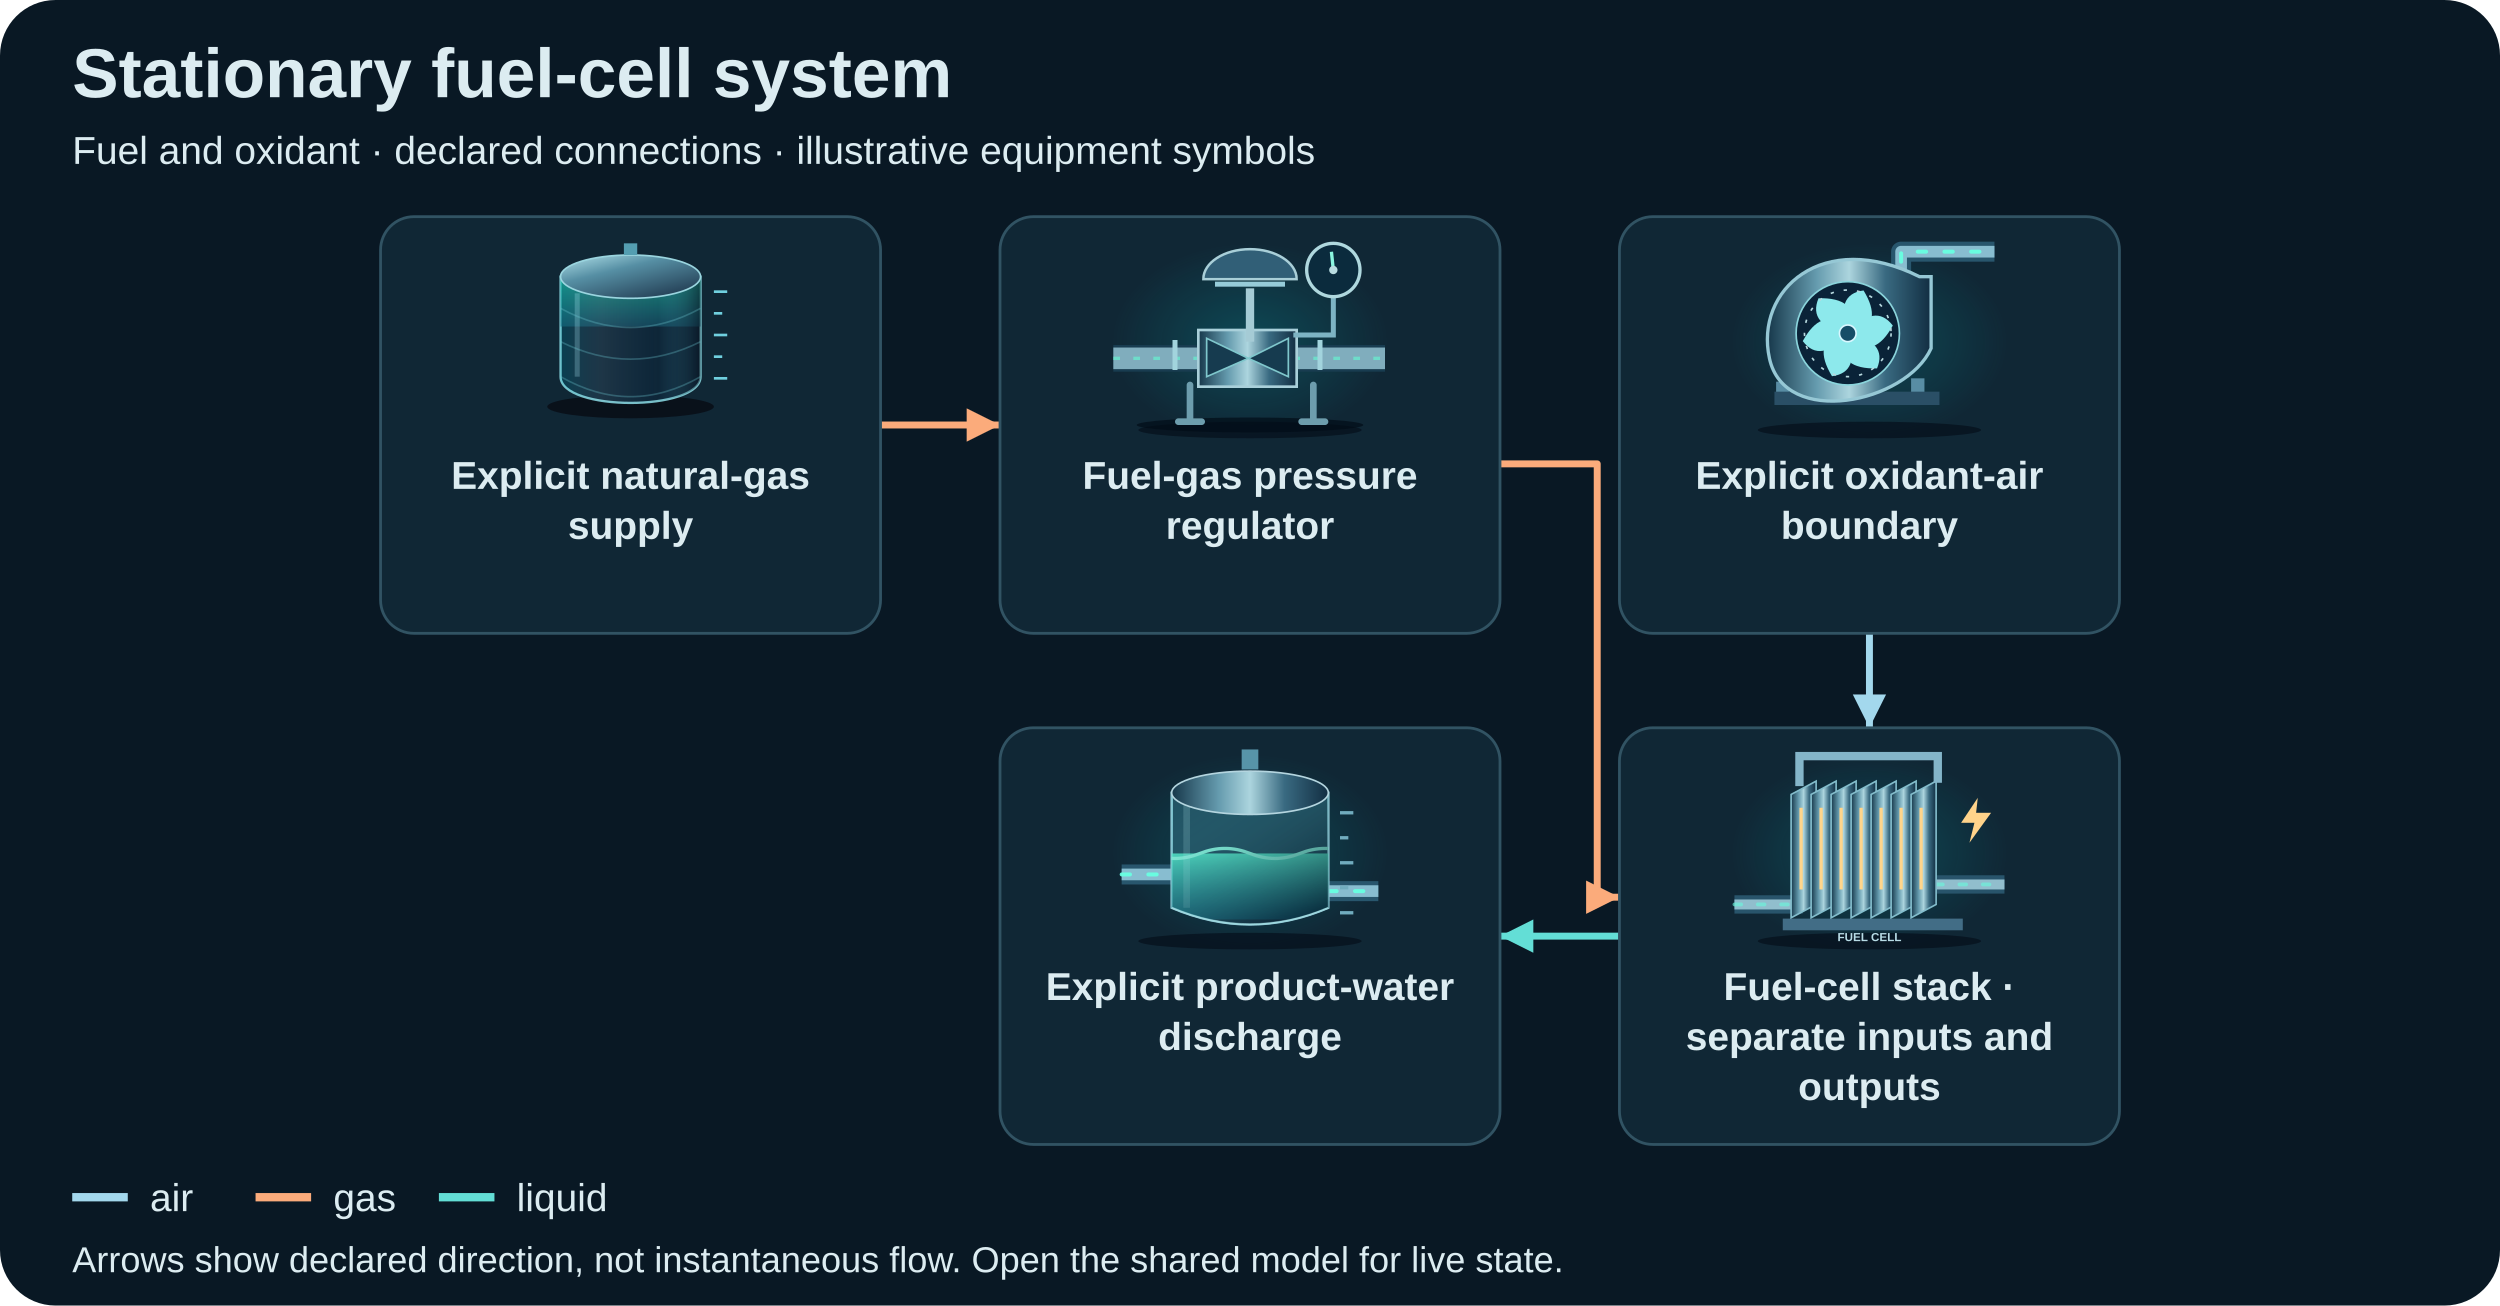
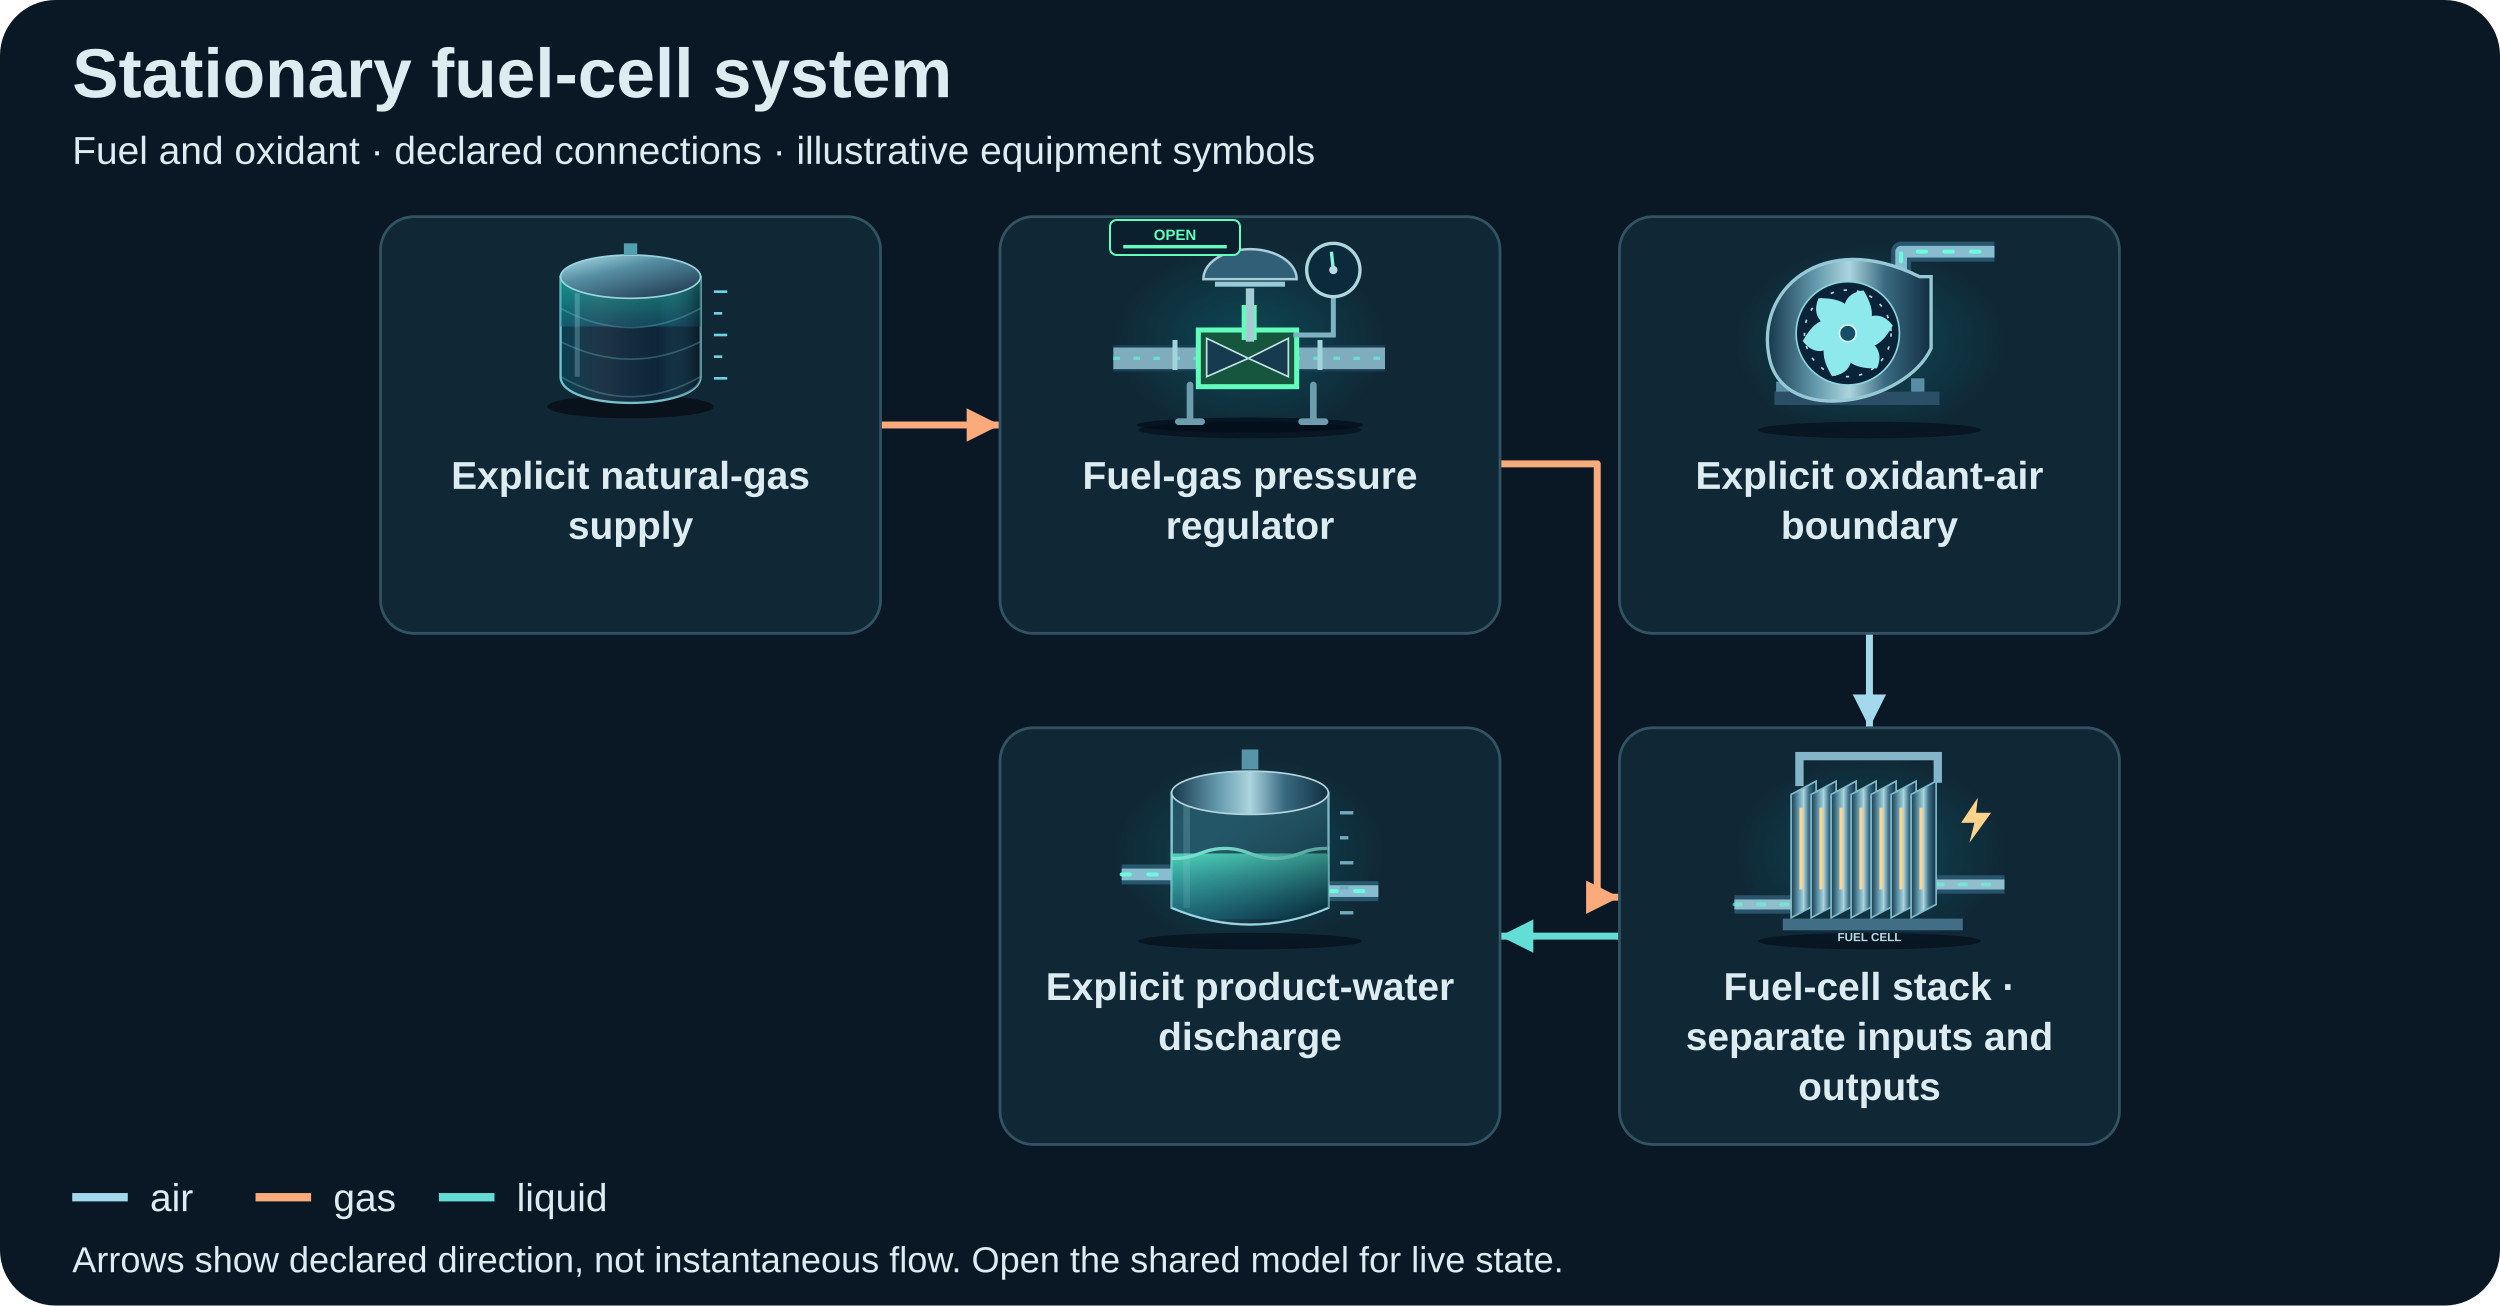
<svg xmlns="http://www.w3.org/2000/svg" width="900" height="470" viewBox="0 0 900 470" role="img" aria-labelledby="topology-title topology-description">
  <rect width="900" height="470" rx="20" fill="#091824" />
  <style>text{font-family:Arial,sans-serif;fill:#dcecf1}.topology-edge{stroke-linejoin:round;stroke-linecap:round}</style>
  <text x="26" y="35" font-size="25" font-weight="700" data-heading="true">Stationary fuel-cell system</text>
  <text x="26" y="59" font-size="14">Fuel and oxidant · declared connections · illustrative equipment symbols</text>
  <defs>
    <marker id="arrow-0" viewBox="0 0 10 10" refX="8" refY="5" markerWidth="6" markerHeight="6" orient="auto">
      <path d="M0 1L8 5L0 9Z" fill="#fbab7b" />
    </marker>
  </defs>
  <g data-edge="fuel-outlet-to-regulator-inlet">
    <path class="topology-edge" d="M317.0 153.0L360.0 153.0" fill="none" stroke="#091824" stroke-width="7" />
    <path class="topology-edge" d="M317.0 153.0L360.0 153.0" fill="none" stroke="#fbab7b" stroke-width="2.5" marker-end="url(#arrow-0)" />
  </g>
  <defs>
    <marker id="arrow-1" viewBox="0 0 10 10" refX="8" refY="5" markerWidth="6" markerHeight="6" orient="auto">
      <path d="M0 1L8 5L0 9Z" fill="#fbab7b" />
    </marker>
  </defs>
  <g data-edge="regulator-outlet-to-stack-inlet">
    <path class="topology-edge" d="M540.0 167.0L575.0 167.0L575.0 323.0L583.0 323.0" fill="none" stroke="#091824" stroke-width="7" />
    <path class="topology-edge" d="M540.0 167.0L575.0 167.0L575.0 323.0L583.0 323.0" fill="none" stroke="#fbab7b" stroke-width="2.5" marker-end="url(#arrow-1)" />
  </g>
  <defs>
    <marker id="arrow-2" viewBox="0 0 10 10" refX="8" refY="5" markerWidth="6" markerHeight="6" orient="auto">
      <path d="M0 1L8 5L0 9Z" fill="#a3d8ed" />
    </marker>
  </defs>
  <g data-edge="air-discharge-to-stack-air">
    <path class="topology-edge" d="M673.0 228L673.0 262" fill="none" stroke="#091824" stroke-width="7" />
    <path class="topology-edge" d="M673.0 228L673.0 262" fill="none" stroke="#a3d8ed" stroke-width="2.5" marker-end="url(#arrow-2)" />
  </g>
  <defs>
    <marker id="arrow-3" viewBox="0 0 10 10" refX="8" refY="5" markerWidth="6" markerHeight="6" orient="auto">
      <path d="M0 1L8 5L0 9Z" fill="#63ded6" />
    </marker>
  </defs>
  <g data-edge="stack-water-to-water-inlet">
    <path class="topology-edge" d="M583.0 337.0L540.0 337.0" fill="none" stroke="#091824" stroke-width="7" />
    <path class="topology-edge" d="M583.0 337.0L540.0 337.0" fill="none" stroke="#63ded6" stroke-width="2.5" marker-end="url(#arrow-3)" />
  </g>
  <g data-node="fuel" transform="translate(137.0 78)">
    <rect width="180" height="150" rx="12" fill="#102735" stroke="#315363" />
    <g transform="translate(36 0) scale(.6)">
      <svg viewBox="0 0 180 136" width="180" height="136">
        <svg viewBox="0 0 180 112" focusable="false" aria-hidden="true" x="0" y="0" width="180" height="136" style="fill: rgb(0, 0, 0); fill-opacity: 1; fill-rule: nonzero; stroke: none; stroke-width: 1px; stroke-opacity: 1; stroke-dasharray: none; stroke-dashoffset: 0px; stroke-linecap: butt; stroke-linejoin: miter; opacity: 1; display: block; visibility: visible; filter: none; clip-path: none; mask: none; transform: none; transform-origin: 90px 68px; transform-box: view-box; font-family: Arial, sans-serif; font-size: 16px; font-weight: 400; text-anchor: start; dominant-baseline: auto; paint-order: normal;">
          <defs>
            <linearGradient id="twin-art-scada-topology-power-fuel-cell-fuel-steel" x1="0" y1="0" x2="1" y2="0">
              <stop stop-color="#112d3c" />
              <stop offset=".25" stop-color="#548d9f" />
              <stop offset=".46" stop-color="#b1dce8" />
              <stop offset=".7" stop-color="#3b6a7f" />
              <stop offset="1" stop-color="#102b39" />
            </linearGradient>
            <linearGradient id="twin-art-scada-topology-power-fuel-cell-fuel-glass" x1="0" y1="0" x2="1" y2="0">
              <stop stop-color="#00f0ff" stop-opacity=".15" />
              <stop offset=".3" stop-color="#c5f4ff" stop-opacity=".1" />
              <stop offset=".7" stop-color="#4eb0c8" stop-opacity=".04" />
              <stop offset="1" stop-color="#080e19" stop-opacity=".5" />
            </linearGradient>
            <linearGradient id="twin-art-scada-topology-power-fuel-cell-fuel-liquid" x1="0" y1="0" x2="0" y2="1">
              <stop stop-color="#05ffa1" stop-opacity=".82" />
              <stop offset=".35" stop-color="#1ba894" stop-opacity=".66" />
              <stop offset="1" stop-color="#15546b" stop-opacity=".6" />
            </linearGradient>
            <linearGradient id="twin-art-scada-topology-power-fuel-cell-fuel-dome" x1="0" y1="0" x2=".8" y2="1">
              <stop stop-color="#b3e3eb" />
              <stop offset=".4" stop-color="#568fa4" />
              <stop offset="1" stop-color="#213b51" />
            </linearGradient>
            <linearGradient id="twin-art-scada-topology-power-fuel-cell-fuel-fire" x1="0" y1="0" x2="0" y2="1">
              <stop stop-color="#ffe6a2" />
              <stop offset=".3" stop-color="#ffbe57" />
              <stop offset=".72" stop-color="#ff7b37" />
              <stop offset="1" stop-color="#d6462c" />
            </linearGradient>
            <radialGradient id="twin-art-scada-topology-power-fuel-cell-fuel-warm">
              <stop stop-color="#ffac45" stop-opacity=".42" />
              <stop offset=".5" stop-color="#ff7d37" stop-opacity=".14" />
              <stop offset="1" stop-color="#ff7933" stop-opacity="0" />
            </radialGradient>
            <radialGradient id="twin-art-scada-topology-power-fuel-cell-fuel-cool">
              <stop stop-color="#00f0ff" stop-opacity=".23" />
              <stop offset="1" stop-color="#00f0ff" stop-opacity="0" />
            </radialGradient>
            <radialGradient id="twin-art-scada-topology-power-fuel-cell-fuel-fault">
              <stop stop-color="#ff2a6d" stop-opacity=".42" />
              <stop offset=".5" stop-color="#ff2a6d" stop-opacity=".15" />
              <stop offset="1" stop-color="#ff2a6d" stop-opacity="0" />
            </radialGradient>
            <radialGradient id="twin-art-scada-topology-power-fuel-cell-fuel-blast">
              <stop stop-color="#fff9d8" />
              <stop offset=".24" stop-color="#ffd379" stop-opacity=".95" />
              <stop offset=".56" stop-color="#ff7e38" stop-opacity=".65" />
              <stop offset="1" stop-color="#ff2a6d" stop-opacity="0" />
            </radialGradient>
          </defs>
          <g style="opacity: 0;">
            <ellipse cx="90" cy="57" rx="73" ry="54" fill="url(#twin-art-scada-topology-power-fuel-cell-fuel-fault)" style="fill: url(&quot;#twin-art-scada-topology-power-fuel-cell-fuel-fault&quot;); opacity: 0.25;" />
            <ellipse cx="90" cy="57" rx="61" ry="46" fill="none" stroke-width="1.5" stroke-dasharray="17 5 3 5" style="fill: none; stroke: rgb(255, 188, 103); stroke-width: 1.5px; stroke-dasharray: 17px, 5px, 3px, 5px;" />
            <path d="M23 41Q15 57 23 73M157 41Q165 57 157 73" fill="none" stroke-width="2.3" stroke-linecap="round" style="fill: none; stroke: rgb(255, 188, 103); stroke-width: 2.3px; stroke-linecap: round;" />
          </g>
          <g>
            <ellipse cx="90" cy="102" rx="50" ry="7" fill="#05050d" opacity=".65" style="fill: rgb(5, 5, 13); opacity: 0.65;" />
            <defs>
              <clipPath id="twin-art-scada-topology-power-fuel-cell-fuel-buffer">
                <path d="M48 24V84C48 105 132 105 132 84V24Z" />
              </clipPath>
            </defs>
            <path d="M48 24V84C48 105 132 105 132 84V24Z" fill="#0b2032" stroke="#78bfc9" stroke-width="1.4" style="fill: rgb(11, 32, 50); stroke: rgb(120, 191, 201); stroke-width: 1.4px;" />
            <g clip-path="url(#twin-art-scada-topology-power-fuel-cell-fuel-buffer)" style="clip-path: url(&quot;#twin-art-scada-topology-power-fuel-cell-fuel-buffer&quot;);">
              <rect data-twin-buffer-liquid="" x="48" y="28" width="84" height="70" fill="url(#twin-art-scada-topology-power-fuel-cell-fuel-liquid)" style="fill: url(&quot;#twin-art-scada-topology-power-fuel-cell-fuel-liquid&quot;); transform: matrix(1, 0, 0, 0.55, 0, 0); transform-origin: 42px 70px; transform-box: fill-box;" />
              <path d="M48 24V84C48 105 132 105 132 84V24Z" fill="url(#twin-art-scada-topology-power-fuel-cell-fuel-glass)" style="fill: url(&quot;#twin-art-scada-topology-power-fuel-cell-fuel-glass&quot;);" />
              <path d="M58 34V84" stroke="#b2f5ff" stroke-width="3" opacity=".25" style="stroke: rgb(178, 245, 255); stroke-width: 3px; opacity: 0.25;" />
            </g>
            <ellipse cx="90" cy="24" rx="42" ry="13" fill="url(#twin-art-scada-topology-power-fuel-cell-fuel-dome)" stroke="#9ad5df" style="fill: url(&quot;#twin-art-scada-topology-power-fuel-cell-fuel-dome&quot;); stroke: rgb(154, 213, 223);" />
            <path d="M48 84Q90 108 132 84M48 63Q90 84 132 63M48 43Q90 66 132 43" fill="none" stroke="#6cc5d0" opacity=".32" style="fill: none; stroke: rgb(108, 197, 208); opacity: 0.32;" />
            <path d="M86 11V4H94V11" fill="#549eb1" style="fill: rgb(84, 158, 177);" />
            <path d="M140 33h8M140 46h5M140 59h8M140 72h5M140 85h8" stroke="#70d0df" stroke-width="1.6" style="stroke: rgb(112, 208, 223); stroke-width: 1.6px;" />
            <path d="M31 73H48M132 73H148" stroke="url(#twin-art-scada-topology-power-fuel-cell-fuel-steel)" stroke-width="7" style="stroke: url(&quot;#twin-art-scada-topology-power-fuel-cell-fuel-steel&quot;); stroke-width: 7px;" />
          </g>
          <g style="display: none;">
            <path d="M123 51l-7 11 11 5-8 14 13-8 2-10-8-4Z" fill="#07101b" stroke="#db8e80" stroke-width="1.3" stroke-linejoin="round" style="fill: rgb(7, 16, 27); stroke: rgb(219, 142, 128); stroke-width: 1.3px; stroke-linejoin: round;" />
            <path d="M107 31l-7 13 12 10-5 19 13 10M69 28l5 13-8 12" fill="none" stroke="#e58c68" stroke-width="1.5" stroke-linecap="round" style="fill: none; stroke: rgb(229, 140, 104); stroke-width: 1.5px; stroke-linecap: round; opacity: 0;" />
          </g>
          <g style="display: none;">
            <g style="transform: matrix(0.26, 0, 0, 0.26, 0, 0); transform-origin: 132px 73px;">
              <path d="M129 72C141 67 143 48 166 34C170 49 162 67 133 77Z" fill="#a3e7f0" opacity=".15" style="fill: rgb(163, 231, 240); opacity: 0.15;" />
              <g fill="none" stroke-linecap="round" style="fill: none; stroke: rgb(202, 249, 246); stroke-width: 1.7px; stroke-dasharray: 3px, 6px; stroke-linecap: round; opacity: 0.76;">
                <path d="M130 72Q147 69 163 43" />
                <path d="M131 74Q151 75 172 62" style="stroke-width: 1px; opacity: 0.65;" />
                <path d="M132 70Q141 62 147 44" style="stroke-width: 1.1px; opacity: 0.45;" />
              </g>
              <g fill="#aedfe8" style="fill: rgb(174, 223, 232);">
                <path d="M139 65c-8-4-3-13 4-12-3-9 12-14 15-5 10-1 14 12 5 16-6 6-17 8-24 1Z" style="opacity: 0; transform-origin: 143px 66px;" />
                <path d="M139 65c-8-4-3-13 4-12-3-9 12-14 15-5 10-1 14 12 5 16-6 6-17 8-24 1Z" style="opacity: 0; transform-origin: 143px 66px;" />
                <path d="M139 65c-8-4-3-13 4-12-3-9 12-14 15-5 10-1 14 12 5 16-6 6-17 8-24 1Z" style="opacity: 0; transform-origin: 143px 66px;" />
              </g>
            </g>
          </g>
          <g style="display: none;">
            <path d="M132 73h13l5 7" fill="none" stroke="#ff2a6d" stroke-width="4" stroke-linecap="round" style="fill: none; stroke: rgb(255, 42, 109); stroke-width: 4px; stroke-linecap: round;" />
            <g style="transform: matrix(1, 0, 0, 1, 0, 0); transform-origin: 148px 80px;">
              <g transform="translate(90 31) scale(.65)" style="transform: matrix(0.65, 0, 0, 0.65, 90, 31);">
                <g>
                  <ellipse cx="90" cy="48" rx="53" ry="49" fill="url(#twin-art-scada-topology-power-fuel-cell-fuel-warm)" style="fill: url(&quot;#twin-art-scada-topology-power-fuel-cell-fuel-warm&quot;); transform-origin: 53px 49px; transform-box: fill-box;" />
                  <g style="transform: matrix(0.975, 0, 0, 0.975, 0, 0); transform-origin: 90px 75px;">
                    <path d="M90 75C63 63 71 43 83 29C83 44 96 38 94 9C121 33 123 61 90 75Z" fill="url(#twin-art-scada-topology-power-fuel-cell-fuel-fire)" style="fill: url(&quot;#twin-art-scada-topology-power-fuel-cell-fuel-fire&quot;); transform-origin: 90px 75px;" />
                    <path d="M91 74C74 64 80 49 89 40C89 52 100 44 99 31C114 49 111 65 91 74Z" fill="#ffd279" style="fill: rgb(255, 210, 121); transform-origin: 90px 75px;" />
                    <path d="M90 74C82 66 85 60 91 53C92 62 99 59 99 55C105 66 97 71 90 74Z" fill="#fff4c1" style="fill: rgb(255, 244, 193); transform-origin: 90px 75px;" />
                  </g>
                  <g fill="#ffd99a" style="fill: rgb(255, 217, 154);">
                    <circle cx="75" cy="40" r="1.5" style="opacity: 0;" />
                    <circle cx="106" cy="28" r="1.2" style="opacity: 0;" />
                    <circle cx="92" cy="20" r="1.1" style="opacity: 0;" />
                  </g>
                </g>
              </g>
            </g>
          </g>
          <g fill="#857d95" style="fill: rgb(133, 125, 149); display: none;">
            <path d="M101 36c-16-4-20-15-9-22-6-10 8-17 17-10 13-7 27 7 17 17 12 12-6 21-25 15Z" style="opacity: 0.55; transform-origin: 110px 40px;" />
            <path d="M105 38c-9-6-2-16 7-13-1-11 17-14 20-2 14 4 5 19-8 16Z" style="fill: rgb(98, 92, 116); stroke-width: 3px; opacity: 0.55; transform-origin: 110px 40px;" />
          </g>
          <g style="display: none; transform: matrix(1.4, 0, 0, 1.4, 0, 0); transform-origin: 103px 58px;">
            <ellipse cx="103" cy="58" rx="72" ry="50" fill="url(#twin-art-scada-topology-power-fuel-cell-fuel-blast)" style="fill: url(&quot;#twin-art-scada-topology-power-fuel-cell-fuel-blast&quot;); opacity: 0; transform-origin: 103px 58px;" />
            <ellipse cx="103" cy="58" rx="45" ry="29" fill="none" stroke="#ffe4a0" stroke-width="2.4" style="fill: none; stroke: rgb(255, 228, 160); stroke-width: 2.4px; opacity: 0; transform-origin: 103px 58px;" />
            <ellipse cx="103" cy="58" rx="37" ry="24" fill="none" stroke="#ff8c54" stroke-width="1.3" style="fill: none; stroke: rgb(255, 140, 84); stroke-width: 1.3px; opacity: 0; transform-origin: 103px 58px;" />
            <g fill="none" stroke="#ffc66d" stroke-width="2" stroke-linecap="round" style="fill: none; stroke: rgb(255, 198, 109); stroke-width: 2px; stroke-linecap: round; opacity: 0; transform-origin: 103px 58px;">
              <path d="M91 44l-8-12M113 43l7-14M123 53l17-6M122 65l17 8M108 72l5 16M92 70l-9 13M82 57H64" />
            </g>
            <path d="M99 54l7-2 2 4-6 3Z" fill="#ffc188" stroke="#fff1c7" stroke-width=".6" style="fill: rgb(255, 193, 136); stroke: rgb(255, 241, 199); stroke-width: 0.6px; opacity: 0; transform-origin: 103px 58px;" />
            <path d="M102 58l7-2 2 4-6 3Z" fill="#a7c0c9" stroke="#fff1c7" stroke-width=".6" style="fill: rgb(167, 192, 201); stroke: rgb(255, 241, 199); stroke-width: 0.6px; opacity: 0; transform-origin: 103px 58px;" />
            <path d="M97 55l7-2 2 4-6 3Z" fill="#ffc188" stroke="#fff1c7" stroke-width=".6" style="fill: rgb(255, 193, 136); stroke: rgb(255, 241, 199); stroke-width: 0.6px; opacity: 0; transform-origin: 103px 58px;" />
            <path d="M104 52l7-2 2 4-6 3Z" fill="#a7c0c9" stroke="#fff1c7" stroke-width=".6" style="fill: rgb(167, 192, 201); stroke: rgb(255, 241, 199); stroke-width: 0.6px; opacity: 0; transform-origin: 103px 58px;" />
            <path d="M97 51l7-2 2 4-6 3Z" fill="#ffc188" stroke="#fff1c7" stroke-width=".6" style="fill: rgb(255, 193, 136); stroke: rgb(255, 241, 199); stroke-width: 0.6px; opacity: 0; transform-origin: 103px 58px;" />
          </g>
        </svg>
      </svg>
    </g>
    <text x="90" y="98" font-size="14" text-anchor="middle" font-weight="600" data-label="fuel">Explicit natural-gas</text>
    <text x="90" y="116" font-size="14" text-anchor="middle" font-weight="600" data-label="fuel">supply</text>
  </g>
  <g data-node="regulator" transform="translate(360.0 78)">
    <rect width="180" height="150" rx="12" fill="#102735" stroke="#315363" />
    <g transform="translate(36 0) scale(.6)">
      <svg viewBox="0 0 180 136" width="180" height="136">
        <svg viewBox="0 0 180 136" aria-hidden="true" focusable="false" x="0" y="0" width="180" height="136" style="fill: rgb(0, 0, 0); fill-opacity: 1; fill-rule: nonzero; stroke: none; stroke-width: 1px; stroke-opacity: 1; stroke-dasharray: none; stroke-dashoffset: 0px; stroke-linecap: butt; stroke-linejoin: miter; opacity: 1; display: block; visibility: visible; filter: none; clip-path: none; mask: none; transform: none; transform-origin: 90px 68px; transform-box: view-box; font-family: Arial, sans-serif; font-size: 16px; font-weight: 400; text-anchor: start; dominant-baseline: auto; paint-order: normal;">
          <defs>
            <linearGradient id="scada-topology-power-fuel-cell-regulator-steel">
              <stop stop-color="#16374a" />
              <stop offset=".3" stop-color="#659bae" />
              <stop offset=".5" stop-color="#acd5de" />
              <stop offset=".72" stop-color="#396a81" />
              <stop offset="1" stop-color="#122e42" />
            </linearGradient>
            <linearGradient id="scada-topology-power-fuel-cell-regulator-glass" x2=".8" y2="1">
              <stop stop-color="#69eff1" stop-opacity=".18" />
              <stop offset="1" stop-color="#081827" stop-opacity=".65" />
            </linearGradient>
            <linearGradient id="scada-topology-power-fuel-cell-regulator-liquid" x2="0" y2="1">
              <stop stop-color="#57ffd0" stop-opacity=".85" />
              <stop offset="1" stop-color="#087a92" stop-opacity=".55" />
            </linearGradient>
            <radialGradient id="scada-topology-power-fuel-cell-regulator-glow">
              <stop stop-color="#00e5e9" stop-opacity=".18" />
              <stop offset="1" stop-color="#00e5e9" stop-opacity="0" />
            </radialGradient>
          </defs>
          <ellipse cx="90" cy="75" rx="83" ry="59" fill="url(#scada-topology-power-fuel-cell-regulator-glow)" style="fill: url(&quot;#scada-topology-power-fuel-cell-regulator-glow&quot;);" />
          <ellipse cx="90" cy="128" rx="67" ry="5" fill="#030d19" opacity=".65" style="fill: rgb(3, 13, 25); opacity: 0.65;" />
          <g>
            <g data-power-type="fuel-pressure-regulator" data-power-speed-zero="false" data-power-drive-blocked="false">
              <ellipse cx="90" cy="125" rx="68" ry="4.5" fill="#020d18" opacity=".72" style="fill: rgb(2, 13, 24); opacity: 0.72;" />
              <path d="M54 101v22m-7 0h14" fill="none" stroke="#6d9dad" stroke-width="4" stroke-linecap="round" style="fill: none; stroke: rgb(109, 157, 173); stroke-width: 4px; stroke-linecap: round;" />
              <path d="M128 101v22m-7 0h14" fill="none" stroke="#6d9dad" stroke-width="4" stroke-linecap="round" style="fill: none; stroke: rgb(109, 157, 173); stroke-width: 4px; stroke-linecap: round;" />
              <g data-flowing="true">
                <path d="M8 85H171" fill="none" stroke="#183c50" stroke-width="16" stroke-linejoin="round" style="fill: none; stroke: rgb(24, 60, 80); stroke-width: 16px; stroke-linejoin: round;" />
                <path d="M8 85H171" fill="none" stroke="#80adbd" stroke-width="13" stroke-linejoin="round" style="fill: none; stroke: rgb(128, 173, 189); stroke-width: 13px; stroke-linejoin: round;" />
                <path d="M8 85H171" fill="none" stroke="#65f6d0" stroke-width="2" stroke-dasharray="4 8" style="fill: none; stroke: rgb(101, 246, 208); stroke-width: 2px; stroke-dasharray: 4px, 8px; opacity: 0.648;" />
              </g>
-               <path d="M59 68H118V102H59Z" fill="url(#scada-topology-power-fuel-cell-regulator-steel)" stroke="#a9d0da" stroke-width="1.6" style="fill: url(&quot;#scada-topology-power-fuel-cell-regulator-steel&quot;); stroke: rgb(169, 208, 218); stroke-width: 1.6px;" />
-               <path d="M64 73l25 12 24-12v23L89 85 64 96Z" fill="#163b4f" stroke="#7fc7cc" style="fill: rgb(22, 59, 79); stroke: rgb(127, 199, 204);" />
+               <path d="M59 68H118V102H59Z" fill="#16563f" stroke="#62ffbc" stroke-width="3" style="fill: rgb(22, 86, 63); stroke: rgb(98, 255, 188); stroke-width: 3px;" />
+               <path d="M64 73l25 12 24-12v23L89 85 64 96Z" fill="#163b4f" stroke="#c1e3e4" style="fill: rgb(22, 59, 79); stroke: rgb(193, 227, 228);" />
+               <path d="M85 76h9v21h-9Z" fill="#62ffbc" style="fill: rgb(98, 255, 188); transform: matrix(1, 0, 0, 1, 0, -23);" />
              <path d="M90 75V43" stroke="#a5cbd5" stroke-width="5" style="stroke: rgb(165, 203, 213); stroke-width: 5px;" />
              <g transform="translate(0 -6.5)" style="transform: matrix(1, 0, 0, 1, 0, -6.5);">
                <path d="M62 44a28 18 0 0 1 56 0Z" fill="#315f77" stroke="#a9cfd8" stroke-width="1.5" style="fill: rgb(49, 95, 119); stroke: rgb(169, 207, 216); stroke-width: 1.5px;" />
                <path d="M69 47h42" stroke="#96cbd8" stroke-width="3" style="stroke: rgb(150, 203, 216); stroke-width: 3px;" />
              </g>
              <path d="M116 71h24V47" fill="none" stroke="#7db4c4" stroke-width="3" style="fill: none; stroke: rgb(125, 180, 196); stroke-width: 3px;" />
              <circle cx="140" cy="32" r="16" fill="#0b2b3d" stroke="#afd8de" stroke-width="2" style="fill: rgb(11, 43, 61); stroke: rgb(175, 216, 222); stroke-width: 2px;" />
              <path d="M140 32v-11" stroke="#8af6df" stroke-width="2" transform="rotate(-6 140 32)" style="stroke: rgb(138, 246, 223); stroke-width: 2px; transform: matrix(0.994522, -0.104528, 0.104528, 0.994522, -2.57798, 14.8093);" />
              <circle cx="140" cy="32" r="2.5" fill="#b9dce0" style="fill: rgb(185, 220, 224);" />
              <path d="M45 83v-9m0 9v9m87-9v-9m0 9v9" stroke="#a2d4dd" stroke-width="3" style="stroke: rgb(162, 212, 221); stroke-width: 3px;" />
            </g>
+           </g>
+           <g data-valve-position="open">
+             <rect x="6" y="2" width="78" height="21" rx="4" fill="#0b202e" stroke="#62ffbc" stroke-width="1.2" style="fill: rgb(11, 32, 46); stroke: rgb(98, 255, 188); stroke-width: 1.2px;" />
+             <text x="45" y="14" text-anchor="middle" fill="#62ffbc" style="fill: rgb(98, 255, 188); display: block; font-size: 9px; font-weight: 700; text-anchor: middle;">OPEN</text>
+             <path d="M14 18h62" stroke="#405b69" stroke-width="2" style="stroke: rgb(64, 91, 105); stroke-width: 2px;" />
+             <path d="M14 18h62" stroke="#62ffbc" stroke-width="2" style="stroke: rgb(98, 255, 188); stroke-width: 2px;" />
          </g>
        </svg>
      </svg>
    </g>
    <text x="90" y="98" font-size="14" text-anchor="middle" font-weight="600" data-label="regulator">Fuel-gas pressure</text>
    <text x="90" y="116" font-size="14" text-anchor="middle" font-weight="600" data-label="regulator">regulator</text>
  </g>
  <g data-node="air" transform="translate(583.0 78)">
    <rect width="180" height="150" rx="12" fill="#102735" stroke="#315363" />
    <g transform="translate(36 0) scale(.6)">
      <svg viewBox="0 0 180 136" width="180" height="136">
        <svg viewBox="0 0 180 136" aria-hidden="true" focusable="false" x="0" y="0" width="180" height="136" style="fill: rgb(0, 0, 0); fill-opacity: 1; fill-rule: nonzero; stroke: none; stroke-width: 1px; stroke-opacity: 1; stroke-dasharray: none; stroke-dashoffset: 0px; stroke-linecap: butt; stroke-linejoin: miter; opacity: 1; display: block; visibility: visible; filter: none; clip-path: none; mask: none; transform: none; transform-origin: 90px 68px; transform-box: view-box; font-family: Arial, sans-serif; font-size: 16px; font-weight: 400; text-anchor: start; dominant-baseline: auto; paint-order: normal;">
          <defs>
            <linearGradient id="scada-topology-power-fuel-cell-air-steel">
              <stop stop-color="#16374a" />
              <stop offset=".3" stop-color="#659bae" />
              <stop offset=".5" stop-color="#acd5de" />
              <stop offset=".72" stop-color="#396a81" />
              <stop offset="1" stop-color="#122e42" />
            </linearGradient>
            <linearGradient id="scada-topology-power-fuel-cell-air-glass" x2=".8" y2="1">
              <stop stop-color="#69eff1" stop-opacity=".18" />
              <stop offset="1" stop-color="#081827" stop-opacity=".65" />
            </linearGradient>
            <linearGradient id="scada-topology-power-fuel-cell-air-liquid" x2="0" y2="1">
              <stop stop-color="#57ffd0" stop-opacity=".85" />
              <stop offset="1" stop-color="#087a92" stop-opacity=".55" />
            </linearGradient>
            <radialGradient id="scada-topology-power-fuel-cell-air-glow">
              <stop stop-color="#00e5e9" stop-opacity=".18" />
              <stop offset="1" stop-color="#00e5e9" stop-opacity="0" />
            </radialGradient>
          </defs>
          <ellipse cx="90" cy="75" rx="83" ry="59" fill="url(#scada-topology-power-fuel-cell-air-glow)" style="fill: url(&quot;#scada-topology-power-fuel-cell-air-glow&quot;);" />
          <ellipse cx="90" cy="128" rx="67" ry="5" fill="#030d19" opacity=".65" style="fill: rgb(3, 13, 25); opacity: 0.65;" />
          <g>
            <path d="M109 43V21H165" fill="none" stroke="#28566d" stroke-width="12" stroke-linejoin="round" style="fill: none; stroke: rgb(40, 86, 109); stroke-width: 12px; stroke-linejoin: round;" />
            <path d="M109 43V21H165" fill="none" stroke="#88bdd0" stroke-width="7" stroke-linejoin="round" style="fill: none; stroke: rgb(136, 189, 208); stroke-width: 7px; stroke-linejoin: round;" />
            <path d="M109 43V21H165" fill="none" stroke-width="2.4" style="fill: none; stroke: rgb(104, 255, 225); stroke-width: 2.4px; stroke-dasharray: 5px, 11px; stroke-linecap: round; opacity: 0.95;" />
            <path d="M38 110V99M119 110V97" stroke="#588da4" stroke-width="8" style="stroke: rgb(88, 141, 164); stroke-width: 8px;" />
            <path d="M33 109H132" stroke="#2a4f66" stroke-width="8" style="stroke: rgb(42, 79, 102); stroke-width: 8px;" />
            <path d="M120 36C62 7 21 44 30 85C39 127 112 112 127 79V36Z" fill="url(#scada-topology-power-fuel-cell-air-steel)" stroke="#96c8d5" stroke-width="2" style="fill: url(&quot;#scada-topology-power-fuel-cell-air-steel&quot;); stroke: rgb(150, 200, 213); stroke-width: 2px;" />
            <circle cx="77" cy="70" r="31" fill="#0a2338" stroke="#8bd5dc" style="fill: rgb(10, 35, 56); stroke: rgb(139, 213, 220);" />
            <g style="transform-origin: 77px 70px;">
              <path d="M77 70q-24.3 -4.86 -17.55 -21.06Q82.4 48.4 80 66Z" fill="#8de9ec" transform="rotate(0 77 70)" style="fill: rgb(141, 233, 236); transform: matrix(1, 0, 0, 1, 0, 0);" />
              <path d="M77 70q-24.3 -4.86 -17.55 -21.06Q82.4 48.4 80 66Z" fill="#8de9ec" transform="rotate(60 77 70)" style="fill: rgb(141, 233, 236); transform: matrix(0.5, 0.866025, -0.866025, 0.5, 99.1218, -31.684);" />
              <path d="M77 70q-24.3 -4.86 -17.55 -21.06Q82.4 48.4 80 66Z" fill="#8de9ec" transform="rotate(120 77 70)" style="fill: rgb(141, 233, 236); transform: matrix(-0.5, 0.866025, -0.866025, -0.5, 176.122, 38.316);" />
              <path d="M77 70q-24.3 -4.86 -17.55 -21.06Q82.4 48.4 80 66Z" fill="#8de9ec" transform="rotate(180 77 70)" style="fill: rgb(141, 233, 236); transform: matrix(-1, 0, 0, -1, 154, 140);" />
              <path d="M77 70q-24.3 -4.86 -17.55 -21.06Q82.4 48.4 80 66Z" fill="#8de9ec" transform="rotate(240 77 70)" style="fill: rgb(141, 233, 236); transform: matrix(-0.5, -0.866025, 0.866025, -0.5, 54.8782, 171.684);" />
              <path d="M77 70q-24.3 -4.86 -17.55 -21.06Q82.4 48.4 80 66Z" fill="#8de9ec" transform="rotate(300 77 70)" style="fill: rgb(141, 233, 236); transform: matrix(0.5, -0.866025, 0.866025, 0.5, -22.1218, 101.684);" />
              <circle cx="77" cy="70" r="5" fill="#164d67" stroke="#d9f7ff" style="fill: rgb(22, 77, 103); stroke: rgb(217, 247, 255);" />
            </g>
            <circle cx="77" cy="70" r="26" fill="none" stroke="#b7d9df" stroke-dasharray="2 6" style="fill: none; stroke: rgb(183, 217, 223); stroke-dasharray: 2px, 6px;" />
          </g>
        </svg>
      </svg>
    </g>
    <text x="90" y="98" font-size="14" text-anchor="middle" font-weight="600" data-label="air">Explicit oxidant-air</text>
    <text x="90" y="116" font-size="14" text-anchor="middle" font-weight="600" data-label="air">boundary</text>
  </g>
  <g data-node="stack" transform="translate(583.0 262)">
    <rect width="180" height="150" rx="12" fill="#102735" stroke="#315363" />
    <g transform="translate(36 0) scale(.6)">
      <svg viewBox="0 0 180 136" width="180" height="136">
        <svg viewBox="0 0 180 136" aria-hidden="true" focusable="false" x="0" y="0" width="180" height="136" style="fill: rgb(0, 0, 0); fill-opacity: 1; fill-rule: nonzero; stroke: none; stroke-width: 1px; stroke-opacity: 1; stroke-dasharray: none; stroke-dashoffset: 0px; stroke-linecap: butt; stroke-linejoin: miter; opacity: 1; display: block; visibility: visible; filter: none; clip-path: none; mask: none; transform: none; transform-origin: 90px 68px; transform-box: view-box; font-family: Arial, sans-serif; font-size: 16px; font-weight: 400; text-anchor: start; dominant-baseline: auto; paint-order: normal;">
          <defs>
            <linearGradient id="scada-topology-power-fuel-cell-stack-steel">
              <stop stop-color="#16374a" />
              <stop offset=".3" stop-color="#659bae" />
              <stop offset=".5" stop-color="#acd5de" />
              <stop offset=".72" stop-color="#396a81" />
              <stop offset="1" stop-color="#122e42" />
            </linearGradient>
            <linearGradient id="scada-topology-power-fuel-cell-stack-glass" x2=".8" y2="1">
              <stop stop-color="#69eff1" stop-opacity=".18" />
              <stop offset="1" stop-color="#081827" stop-opacity=".65" />
            </linearGradient>
            <linearGradient id="scada-topology-power-fuel-cell-stack-liquid" x2="0" y2="1">
              <stop stop-color="#57ffd0" stop-opacity=".85" />
              <stop offset="1" stop-color="#087a92" stop-opacity=".55" />
            </linearGradient>
            <radialGradient id="scada-topology-power-fuel-cell-stack-glow">
              <stop stop-color="#00e5e9" stop-opacity=".18" />
              <stop offset="1" stop-color="#00e5e9" stop-opacity="0" />
            </radialGradient>
          </defs>
          <ellipse cx="90" cy="75" rx="83" ry="59" fill="url(#scada-topology-power-fuel-cell-stack-glow)" style="fill: url(&quot;#scada-topology-power-fuel-cell-stack-glow&quot;);" />
          <ellipse cx="90" cy="128" rx="67" ry="5" fill="#030d19" opacity=".65" style="fill: rgb(3, 13, 25); opacity: 0.65;" />
          <g>
            <g data-damage="none" data-speed-zero="false">
              <path d="M9 106H50M130 94H171" fill="none" stroke="#28546b" stroke-width="11" stroke-linejoin="round" style="fill: none; stroke: rgb(40, 84, 107); stroke-width: 11px; stroke-linejoin: round;" />
              <path d="M9 106H50M130 94H171" fill="none" stroke="#91becd" stroke-width="6" stroke-linejoin="round" style="fill: none; stroke: rgb(145, 190, 205); stroke-width: 6px; stroke-linejoin: round;" />
              <path d="M9 106H50M130 94H171" fill="none" stroke-width="2.3" style="fill: none; stroke: rgb(106, 245, 220); stroke-width: 2.3px; stroke-dasharray: 4px, 10px; stroke-linecap: round; opacity: 0.648;" />
              <path d="M38 118H146" stroke="#426d86" stroke-width="7" style="stroke: rgb(66, 109, 134); stroke-width: 7px;" />
              <path d="M43 40l15-8v74l-15 8Z" fill="url(#scada-topology-power-fuel-cell-stack-steel)" stroke="#83bdcc" style="fill: url(&quot;#scada-topology-power-fuel-cell-stack-steel&quot;); stroke: rgb(131, 189, 204);" />
              <path d="M49 48v49" stroke="#ffd58b" stroke-width="2" style="stroke: rgb(255, 213, 139); stroke-width: 2px;" />
              <path d="M55 40l15-8v74l-15 8Z" fill="url(#scada-topology-power-fuel-cell-stack-steel)" stroke="#83bdcc" style="fill: url(&quot;#scada-topology-power-fuel-cell-stack-steel&quot;); stroke: rgb(131, 189, 204);" />
              <path d="M61 48v49" stroke="#ffd58b" stroke-width="2" style="stroke: rgb(255, 213, 139); stroke-width: 2px;" />
              <path d="M67 40l15-8v74l-15 8Z" fill="url(#scada-topology-power-fuel-cell-stack-steel)" stroke="#83bdcc" style="fill: url(&quot;#scada-topology-power-fuel-cell-stack-steel&quot;); stroke: rgb(131, 189, 204);" />
              <path d="M73 48v49" stroke="#ffd58b" stroke-width="2" style="stroke: rgb(255, 213, 139); stroke-width: 2px;" />
              <path d="M79 40l15-8v74l-15 8Z" fill="url(#scada-topology-power-fuel-cell-stack-steel)" stroke="#83bdcc" style="fill: url(&quot;#scada-topology-power-fuel-cell-stack-steel&quot;); stroke: rgb(131, 189, 204);" />
              <path d="M85 48v49" stroke="#ffd58b" stroke-width="2" style="stroke: rgb(255, 213, 139); stroke-width: 2px;" />
              <path d="M91 40l15-8v74l-15 8Z" fill="url(#scada-topology-power-fuel-cell-stack-steel)" stroke="#83bdcc" style="fill: url(&quot;#scada-topology-power-fuel-cell-stack-steel&quot;); stroke: rgb(131, 189, 204);" />
              <path d="M97 48v49" stroke="#ffd58b" stroke-width="2" style="stroke: rgb(255, 213, 139); stroke-width: 2px;" />
              <path d="M103 40l15-8v74l-15 8Z" fill="url(#scada-topology-power-fuel-cell-stack-steel)" stroke="#83bdcc" style="fill: url(&quot;#scada-topology-power-fuel-cell-stack-steel&quot;); stroke: rgb(131, 189, 204);" />
              <path d="M109 48v49" stroke="#ffd58b" stroke-width="2" style="stroke: rgb(255, 213, 139); stroke-width: 2px;" />
              <path d="M115 40l15-8v74l-15 8Z" fill="url(#scada-topology-power-fuel-cell-stack-steel)" stroke="#83bdcc" style="fill: url(&quot;#scada-topology-power-fuel-cell-stack-steel&quot;); stroke: rgb(131, 189, 204);" />
              <path d="M121 48v49" stroke="#ffd58b" stroke-width="2" style="stroke: rgb(255, 213, 139); stroke-width: 2px;" />
              <path d="M48 35V17h83v16" fill="none" stroke="#84b5c9" stroke-width="5" style="fill: none; stroke: rgb(132, 181, 201); stroke-width: 5px;" />
              <path d="M155 42l-10 15h8l-3 12 13-18h-9Z" fill="#ffd38a" style="fill: rgb(255, 211, 138);" />
              <text x="90" y="128" text-anchor="middle" style="fill: rgb(184, 220, 230); display: block; font-size: 7px; font-weight: 600; text-anchor: middle;">FUEL CELL</text>
            </g>
          </g>
        </svg>
      </svg>
    </g>
    <text x="90" y="98" font-size="14" text-anchor="middle" font-weight="600" data-label="stack">Fuel-cell stack ·</text>
    <text x="90" y="116" font-size="14" text-anchor="middle" font-weight="600" data-label="stack">separate inputs and</text>
    <text x="90" y="134" font-size="14" text-anchor="middle" font-weight="600" data-label="stack">outputs</text>
  </g>
  <g data-node="water" transform="translate(360.0 262)">
    <rect width="180" height="150" rx="12" fill="#102735" stroke="#315363" />
    <g transform="translate(36 0) scale(.6)">
      <svg viewBox="0 0 180 136" width="180" height="136">
        <svg viewBox="0 0 180 136" aria-hidden="true" focusable="false" x="0" y="0" width="180" height="136" style="fill: rgb(0, 0, 0); fill-opacity: 1; fill-rule: nonzero; stroke: none; stroke-width: 1px; stroke-opacity: 1; stroke-dasharray: none; stroke-dashoffset: 0px; stroke-linecap: butt; stroke-linejoin: miter; opacity: 1; display: block; visibility: visible; filter: none; clip-path: none; mask: none; transform: none; transform-origin: 90px 68px; transform-box: view-box; font-family: Arial, sans-serif; font-size: 16px; font-weight: 400; text-anchor: start; dominant-baseline: auto; paint-order: normal;">
          <defs>
            <linearGradient id="scada-topology-power-fuel-cell-water-steel">
              <stop stop-color="#16374a" />
              <stop offset=".3" stop-color="#659bae" />
              <stop offset=".5" stop-color="#acd5de" />
              <stop offset=".72" stop-color="#396a81" />
              <stop offset="1" stop-color="#122e42" />
            </linearGradient>
            <linearGradient id="scada-topology-power-fuel-cell-water-glass" x2=".8" y2="1">
              <stop stop-color="#69eff1" stop-opacity=".18" />
              <stop offset="1" stop-color="#081827" stop-opacity=".65" />
            </linearGradient>
            <linearGradient id="scada-topology-power-fuel-cell-water-liquid" x2="0" y2="1">
              <stop stop-color="#57ffd0" stop-opacity=".85" />
              <stop offset="1" stop-color="#087a92" stop-opacity=".55" />
            </linearGradient>
            <radialGradient id="scada-topology-power-fuel-cell-water-glow">
              <stop stop-color="#00e5e9" stop-opacity=".18" />
              <stop offset="1" stop-color="#00e5e9" stop-opacity="0" />
            </radialGradient>
          </defs>
          <ellipse cx="90" cy="75" rx="83" ry="59" fill="url(#scada-topology-power-fuel-cell-water-glow)" style="fill: url(&quot;#scada-topology-power-fuel-cell-water-glow&quot;);" />
          <ellipse cx="90" cy="128" rx="67" ry="5" fill="#030d19" opacity=".65" style="fill: rgb(3, 13, 25); opacity: 0.65;" />
          <g>
            <path d="M13 88H43M137 98H167" fill="none" stroke="#28566d" stroke-width="12" stroke-linejoin="round" style="fill: none; stroke: rgb(40, 86, 109); stroke-width: 12px; stroke-linejoin: round;" />
            <path d="M13 88H43M137 98H167" fill="none" stroke="#88bdd0" stroke-width="7" stroke-linejoin="round" style="fill: none; stroke: rgb(136, 189, 208); stroke-width: 7px; stroke-linejoin: round;" />
            <path d="M13 88H43M137 98H167" fill="none" stroke-width="2.4" style="fill: none; stroke: rgb(104, 255, 225); stroke-width: 2.4px; stroke-dasharray: 5px, 11px; stroke-linecap: round; opacity: 0.95;" />
            <defs>
              <clipPath id="scada-topology-power-fuel-cell-water-tank-clip">
                <path d="M43 39V108Q90 128 137 108V39Z" />
              </clipPath>
            </defs>
            <path d="M43 39V108Q90 128 137 108V39Z" fill="#102d42" stroke="#8cc3d1" stroke-width="1.5" style="fill: rgb(16, 45, 66); stroke: rgb(140, 195, 209); stroke-width: 1.5px;" />
            <g clip-path="url(#scada-topology-power-fuel-cell-water-tank-clip)" style="clip-path: url(&quot;#scada-topology-power-fuel-cell-water-tank-clip&quot;);">
              <rect x="43" y="75.4" width="94" height="39.6" fill="url(#scada-topology-power-fuel-cell-water-liquid)" style="fill: url(&quot;#scada-topology-power-fuel-cell-water-liquid&quot;);" />
              <path d="M0 75.4q15-6 30 0t30 0t30 0t30 0t30 0t30 0" fill="none" stroke="#93ffe0" stroke-width="2" style="fill: none; stroke: rgb(147, 255, 224); stroke-width: 2px;" />
              <path d="M52 42v66" stroke="#d7f7fb" stroke-width="4" opacity=".19" style="stroke: rgb(215, 247, 251); stroke-width: 4px; opacity: 0.19;" />
              <path d="M43 39V108Q90 128 137 108V39Z" fill="url(#scada-topology-power-fuel-cell-water-glass)" style="fill: url(&quot;#scada-topology-power-fuel-cell-water-glass&quot;);" />
            </g>
            <ellipse cx="90" cy="39" rx="47" ry="13" fill="url(#scada-topology-power-fuel-cell-water-steel)" stroke="#b4d5df" style="fill: url(&quot;#scada-topology-power-fuel-cell-water-steel&quot;); stroke: rgb(180, 213, 223);" />
            <path d="M43 108Q90 128 137 108" fill="none" stroke="#9ed8df" style="fill: none; stroke: rgb(158, 216, 223);" />
            <path d="M144 51h8M144 66h5M144 81h8M144 96h5M144 111h8" stroke="#71acbe" stroke-width="2" style="stroke: rgb(113, 172, 190); stroke-width: 2px;" />
            <path d="M85 25V13h10v12" fill="#5794a8" style="fill: rgb(87, 148, 168);" />
          </g>
        </svg>
      </svg>
    </g>
    <text x="90" y="98" font-size="14" text-anchor="middle" font-weight="600" data-label="water">Explicit product-water</text>
    <text x="90" y="116" font-size="14" text-anchor="middle" font-weight="600" data-label="water">discharge</text>
  </g>
  <path d="M26 431h20" stroke="#a3d8ed" stroke-width="3" />
  <text x="54" y="436" font-size="14">air</text>
  <path d="M92 431h20" stroke="#fbab7b" stroke-width="3" />
  <text x="120" y="436" font-size="14">gas</text>
  <path d="M158 431h20" stroke="#63ded6" stroke-width="3" />
  <text x="186" y="436" font-size="14">liquid</text>
  <text x="26" y="458" font-size="13">Arrows show declared direction, not instantaneous flow. Open the shared model for live state.</text>
</svg>
